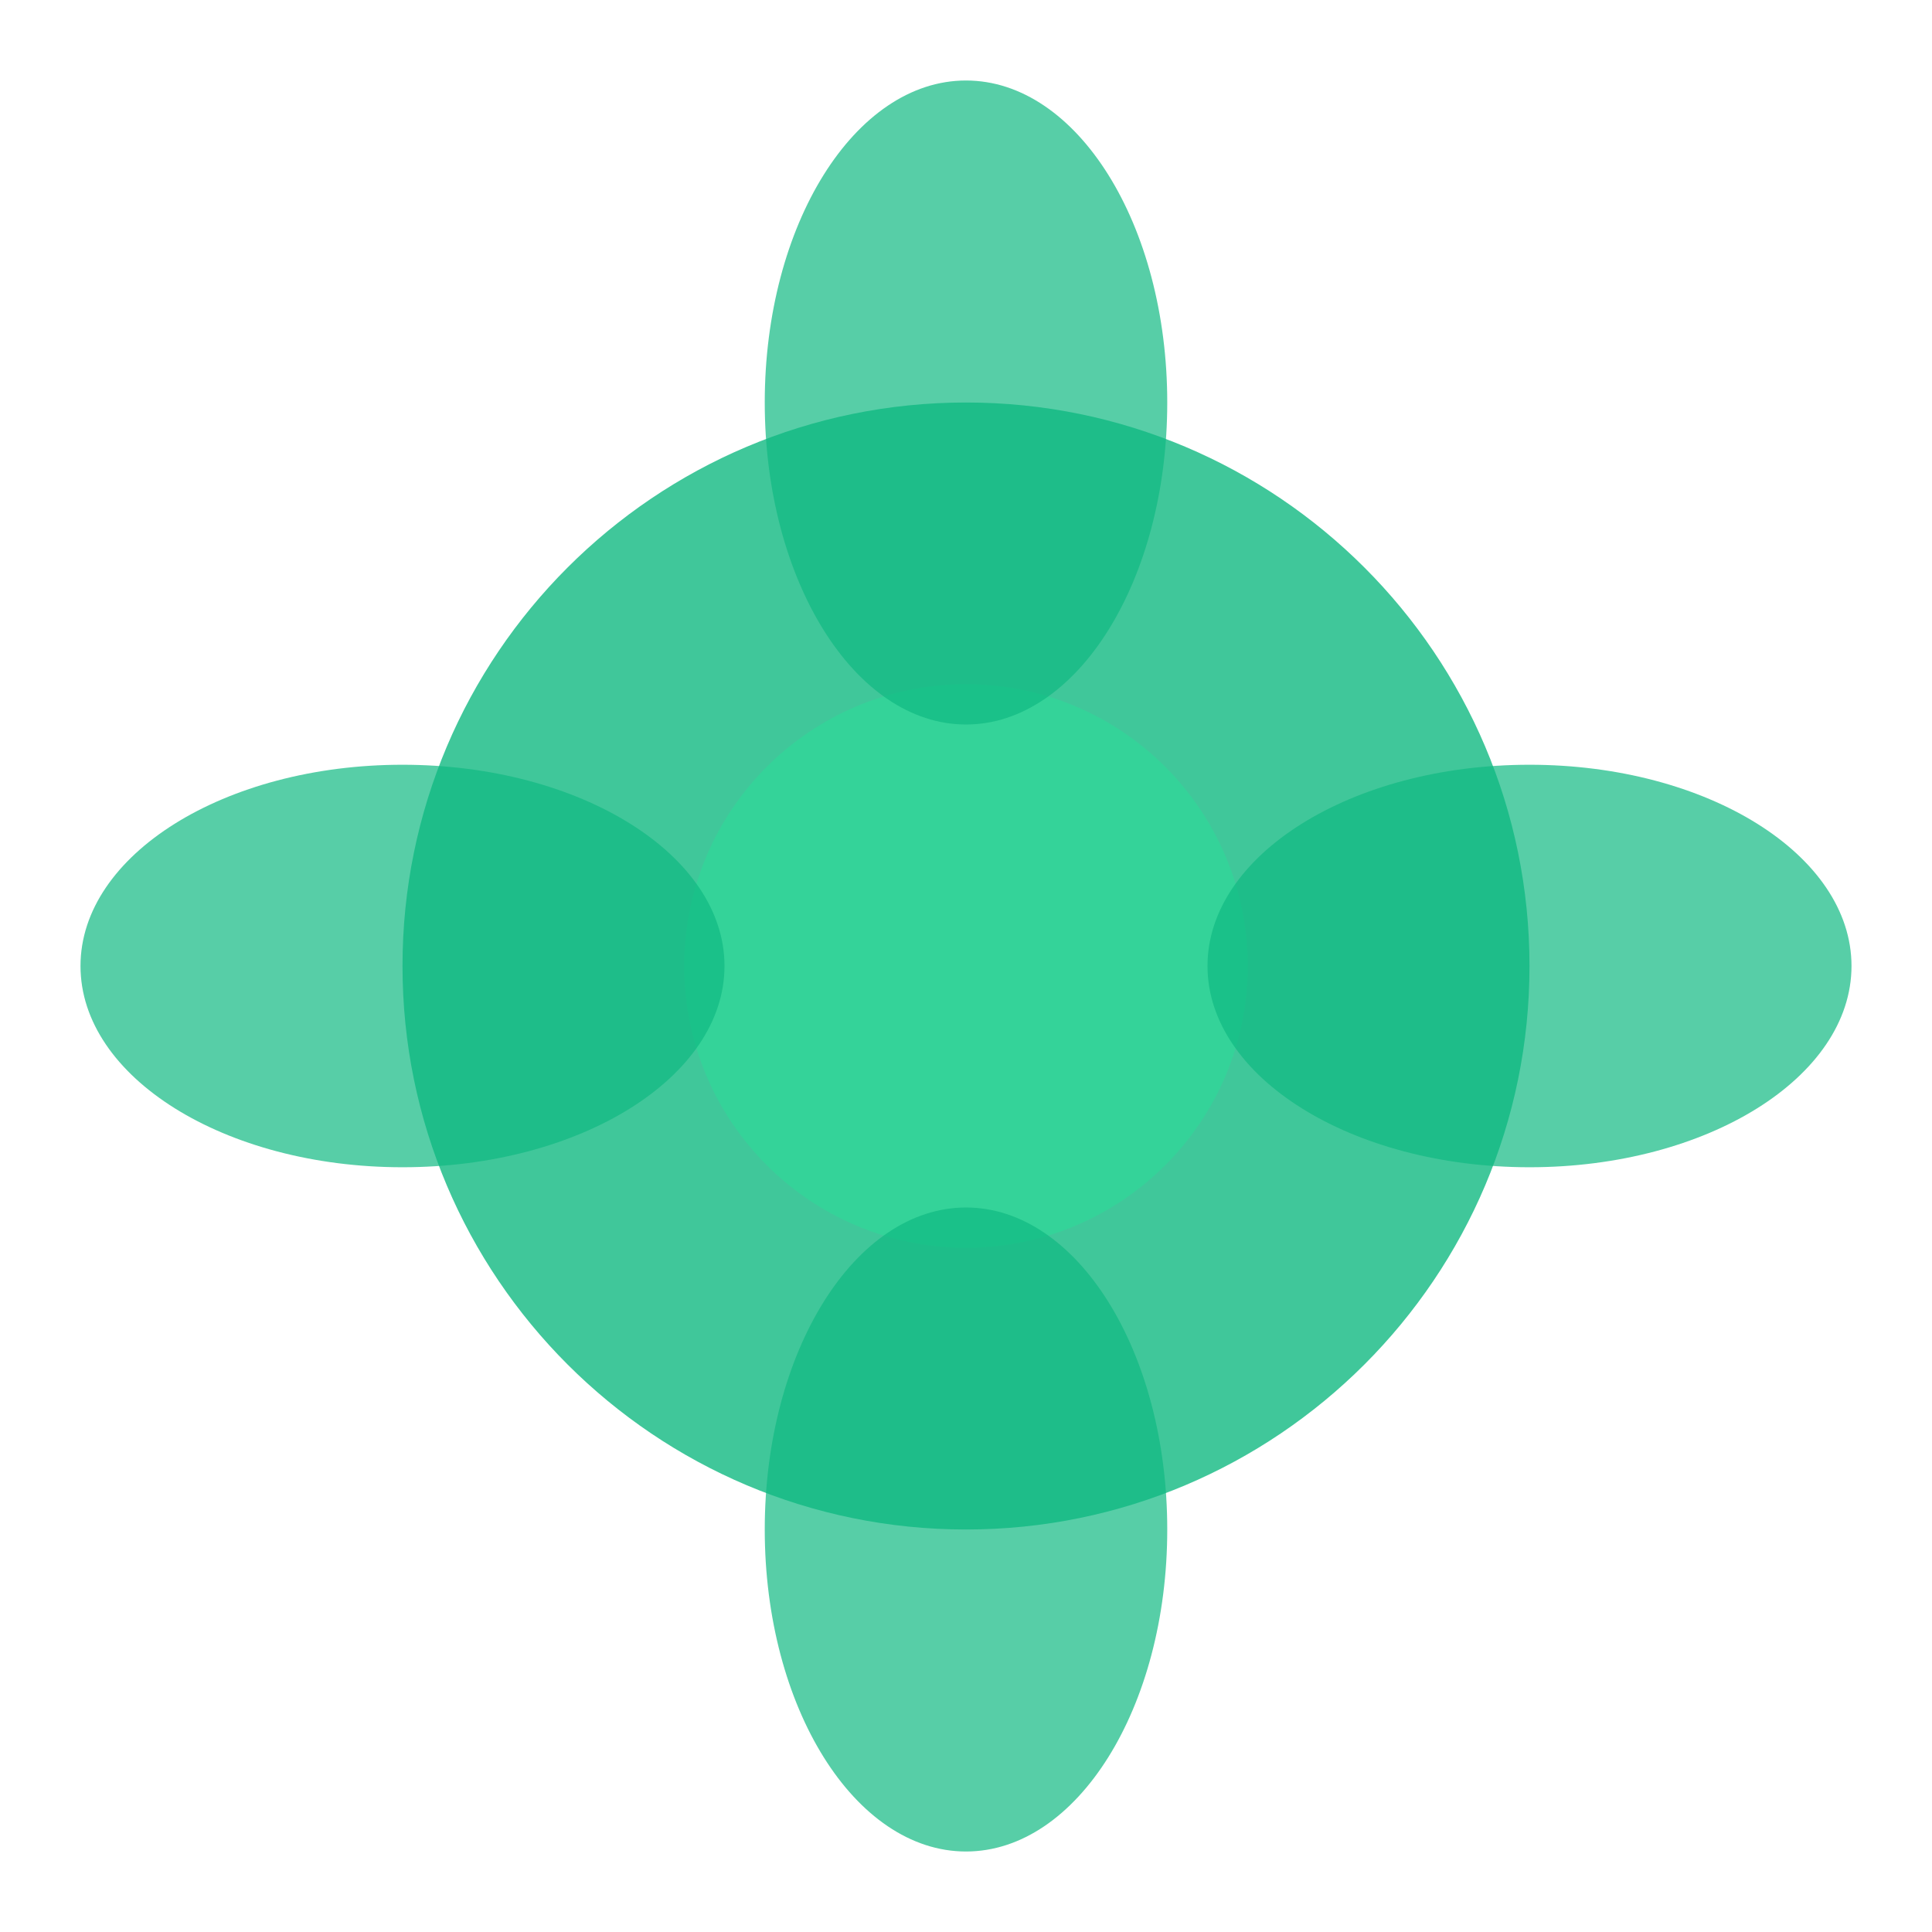
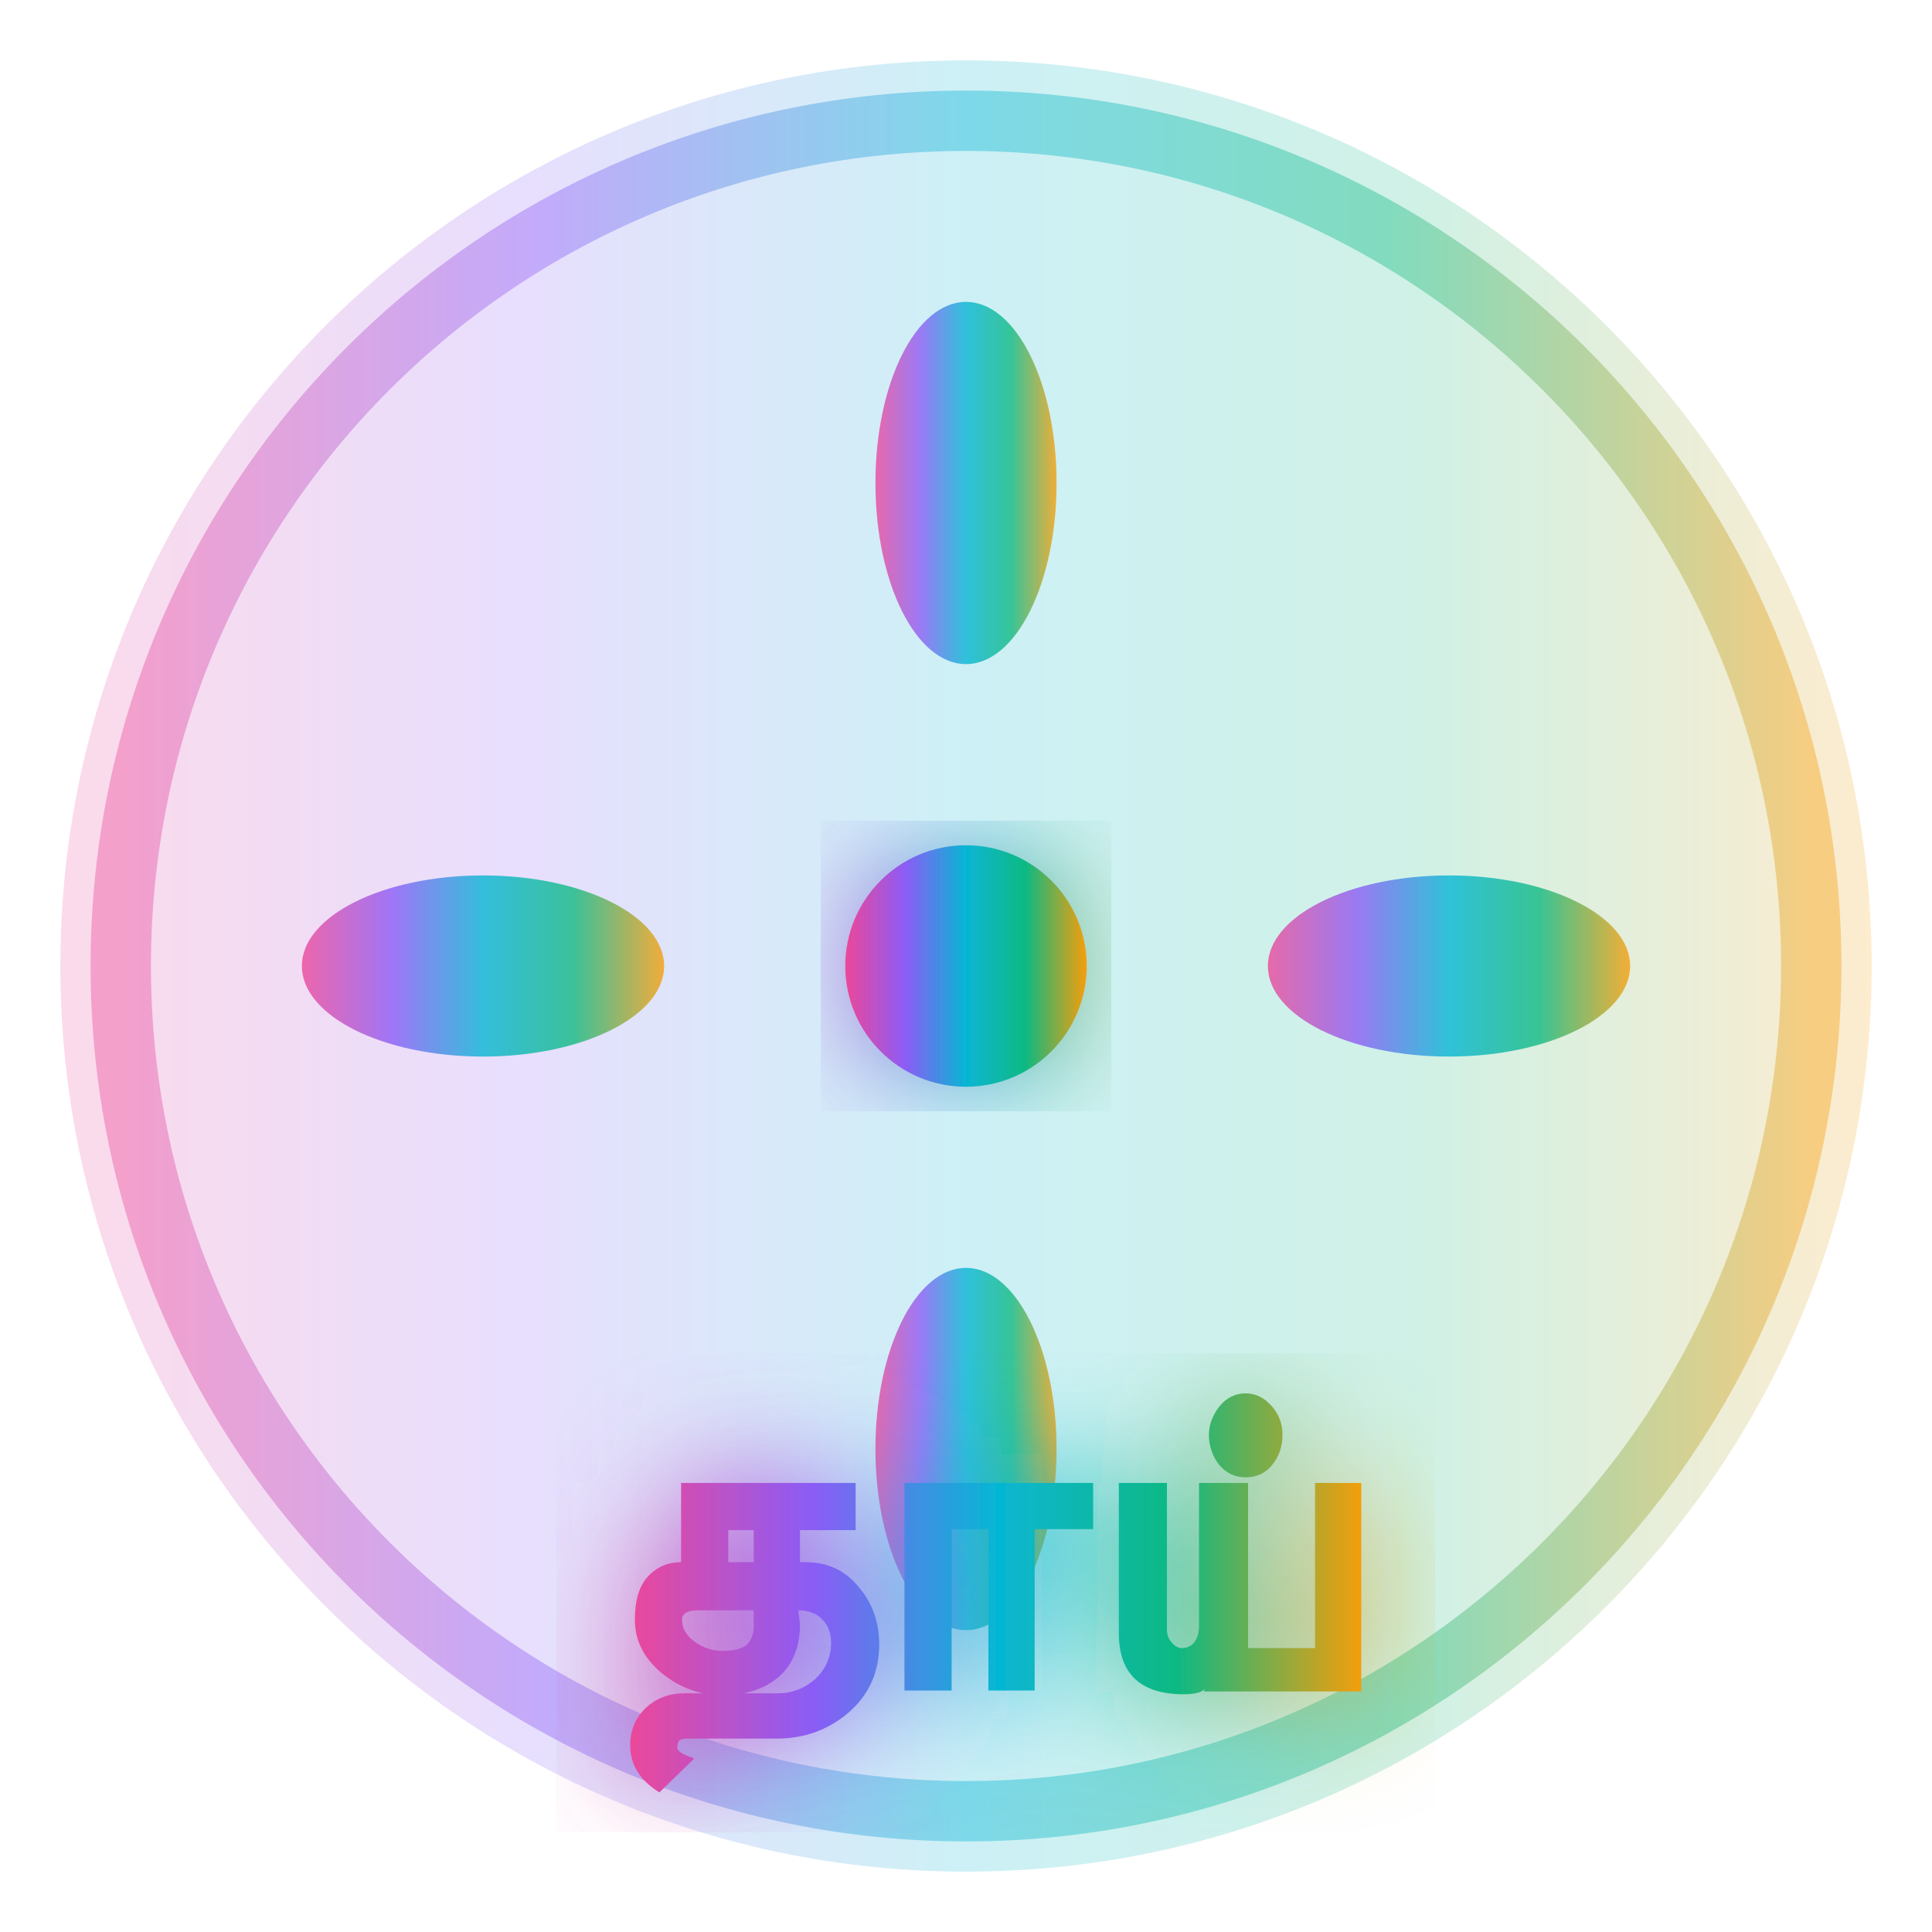
- <svg xmlns="http://www.w3.org/2000/svg" width="32" height="32" viewBox="0 0 24 24">
-   <g transform="translate(3, 3)">
-     <circle cx="9" cy="9" r="7" fill="#10b981" opacity="0.8" />
-     <circle cx="9" cy="9" r="3.5" fill="#34d399" />
-     <ellipse cx="9" cy="2" rx="2.5" ry="4" fill="#10b981" opacity="0.7" />
-     <ellipse cx="16" cy="9" rx="4" ry="2.5" fill="#10b981" opacity="0.7" />
-     <ellipse cx="9" cy="16" rx="2.5" ry="4" fill="#10b981" opacity="0.7" />
-     <ellipse cx="2" cy="9" rx="4" ry="2.5" fill="#10b981" opacity="0.7" />
+ <svg xmlns="http://www.w3.org/2000/svg" width="32" height="32" viewBox="0 0 32 32">
+   <defs>
+     <linearGradient id="faviconGradient" x1="0%" y1="0%" x2="100%" y2="0%">
+       <stop offset="0%" style="stop-color:#ec4899" />
+       <stop offset="25%" style="stop-color:#8b5cf6" />
+       <stop offset="50%" style="stop-color:#06b6d4" />
+       <stop offset="75%" style="stop-color:#10b981" />
+       <stop offset="100%" style="stop-color:#f59e0b" />
+     </linearGradient>
+     <filter id="faviconGlow">
+       <feGaussianBlur stdDeviation="1" result="coloredBlur" />
+       <feMerge>
+         <feMergeNode in="coloredBlur" />
+         <feMergeNode in="SourceGraphic" />
+       </feMerge>
+     </filter>
+   </defs>
+   <circle cx="16" cy="16" r="15" fill="url(#faviconGradient)" opacity="0.2" />
+   <circle cx="16" cy="16" r="14" fill="none" stroke="url(#faviconGradient)" stroke-width="1" opacity="0.4" />
+   <g transform="translate(6, 6)">
+     <ellipse cx="10" cy="2" rx="1.5" ry="3" fill="url(#faviconGradient)" opacity="0.8" />
+     <ellipse cx="18" cy="10" rx="3" ry="1.5" fill="url(#faviconGradient)" opacity="0.8" />
+     <ellipse cx="10" cy="18" rx="1.5" ry="3" fill="url(#faviconGradient)" opacity="0.8" />
+     <ellipse cx="2" cy="10" rx="3" ry="1.5" fill="url(#faviconGradient)" opacity="0.8" />
+     <circle cx="10" cy="10" r="2" fill="url(#faviconGradient)" filter="url(#faviconGlow)" />
  </g>
+   <text x="16" y="28" font-family="Arial, sans-serif" font-size="7" font-weight="bold" fill="url(#faviconGradient)" text-anchor="middle" filter="url(#faviconGlow)">தாய்</text>
</svg>
